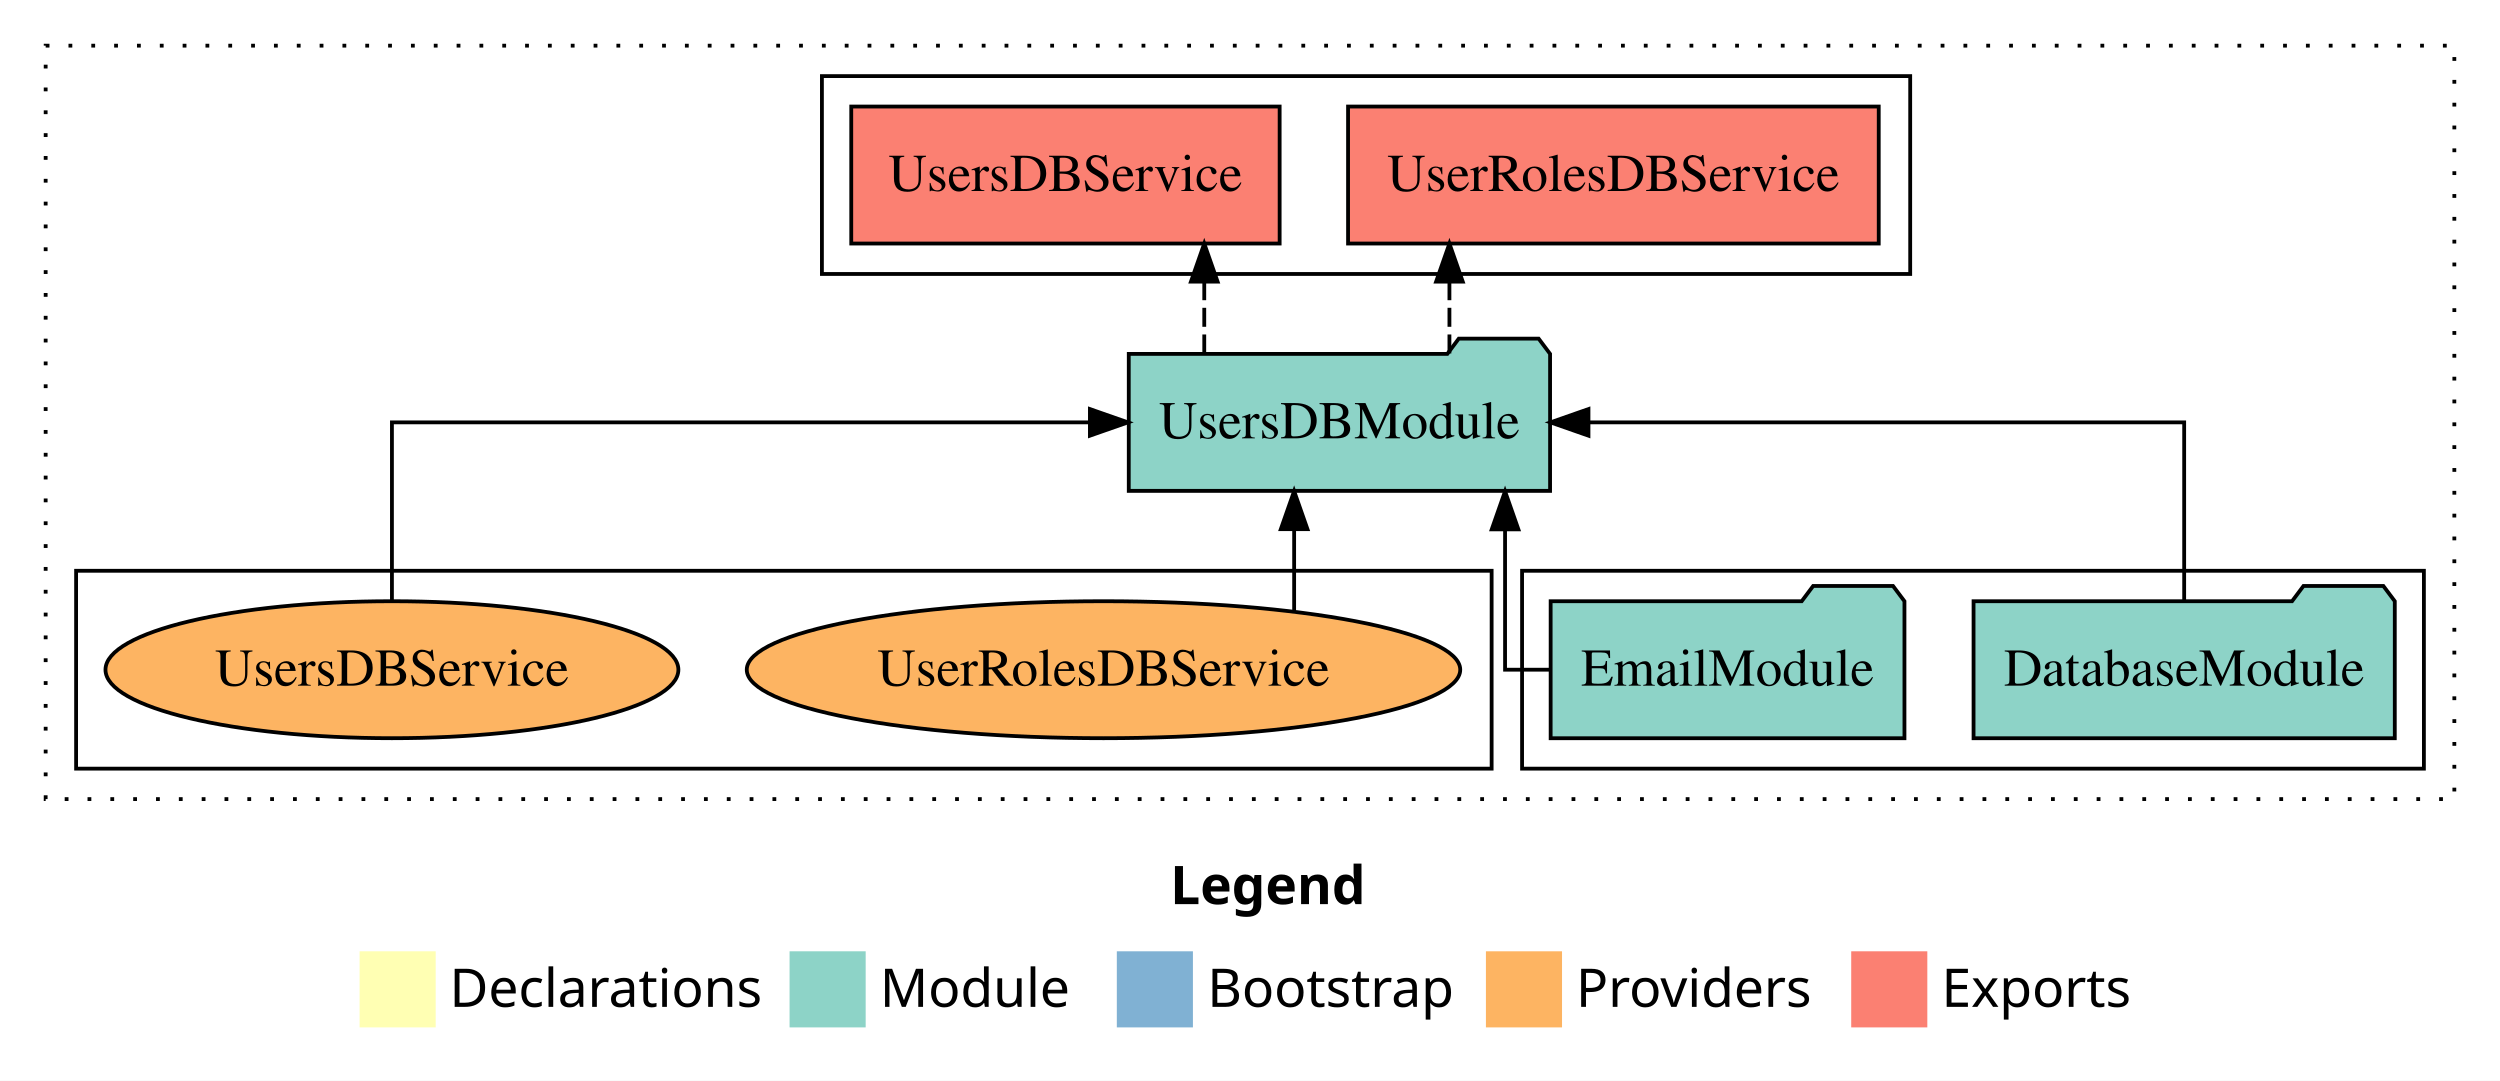
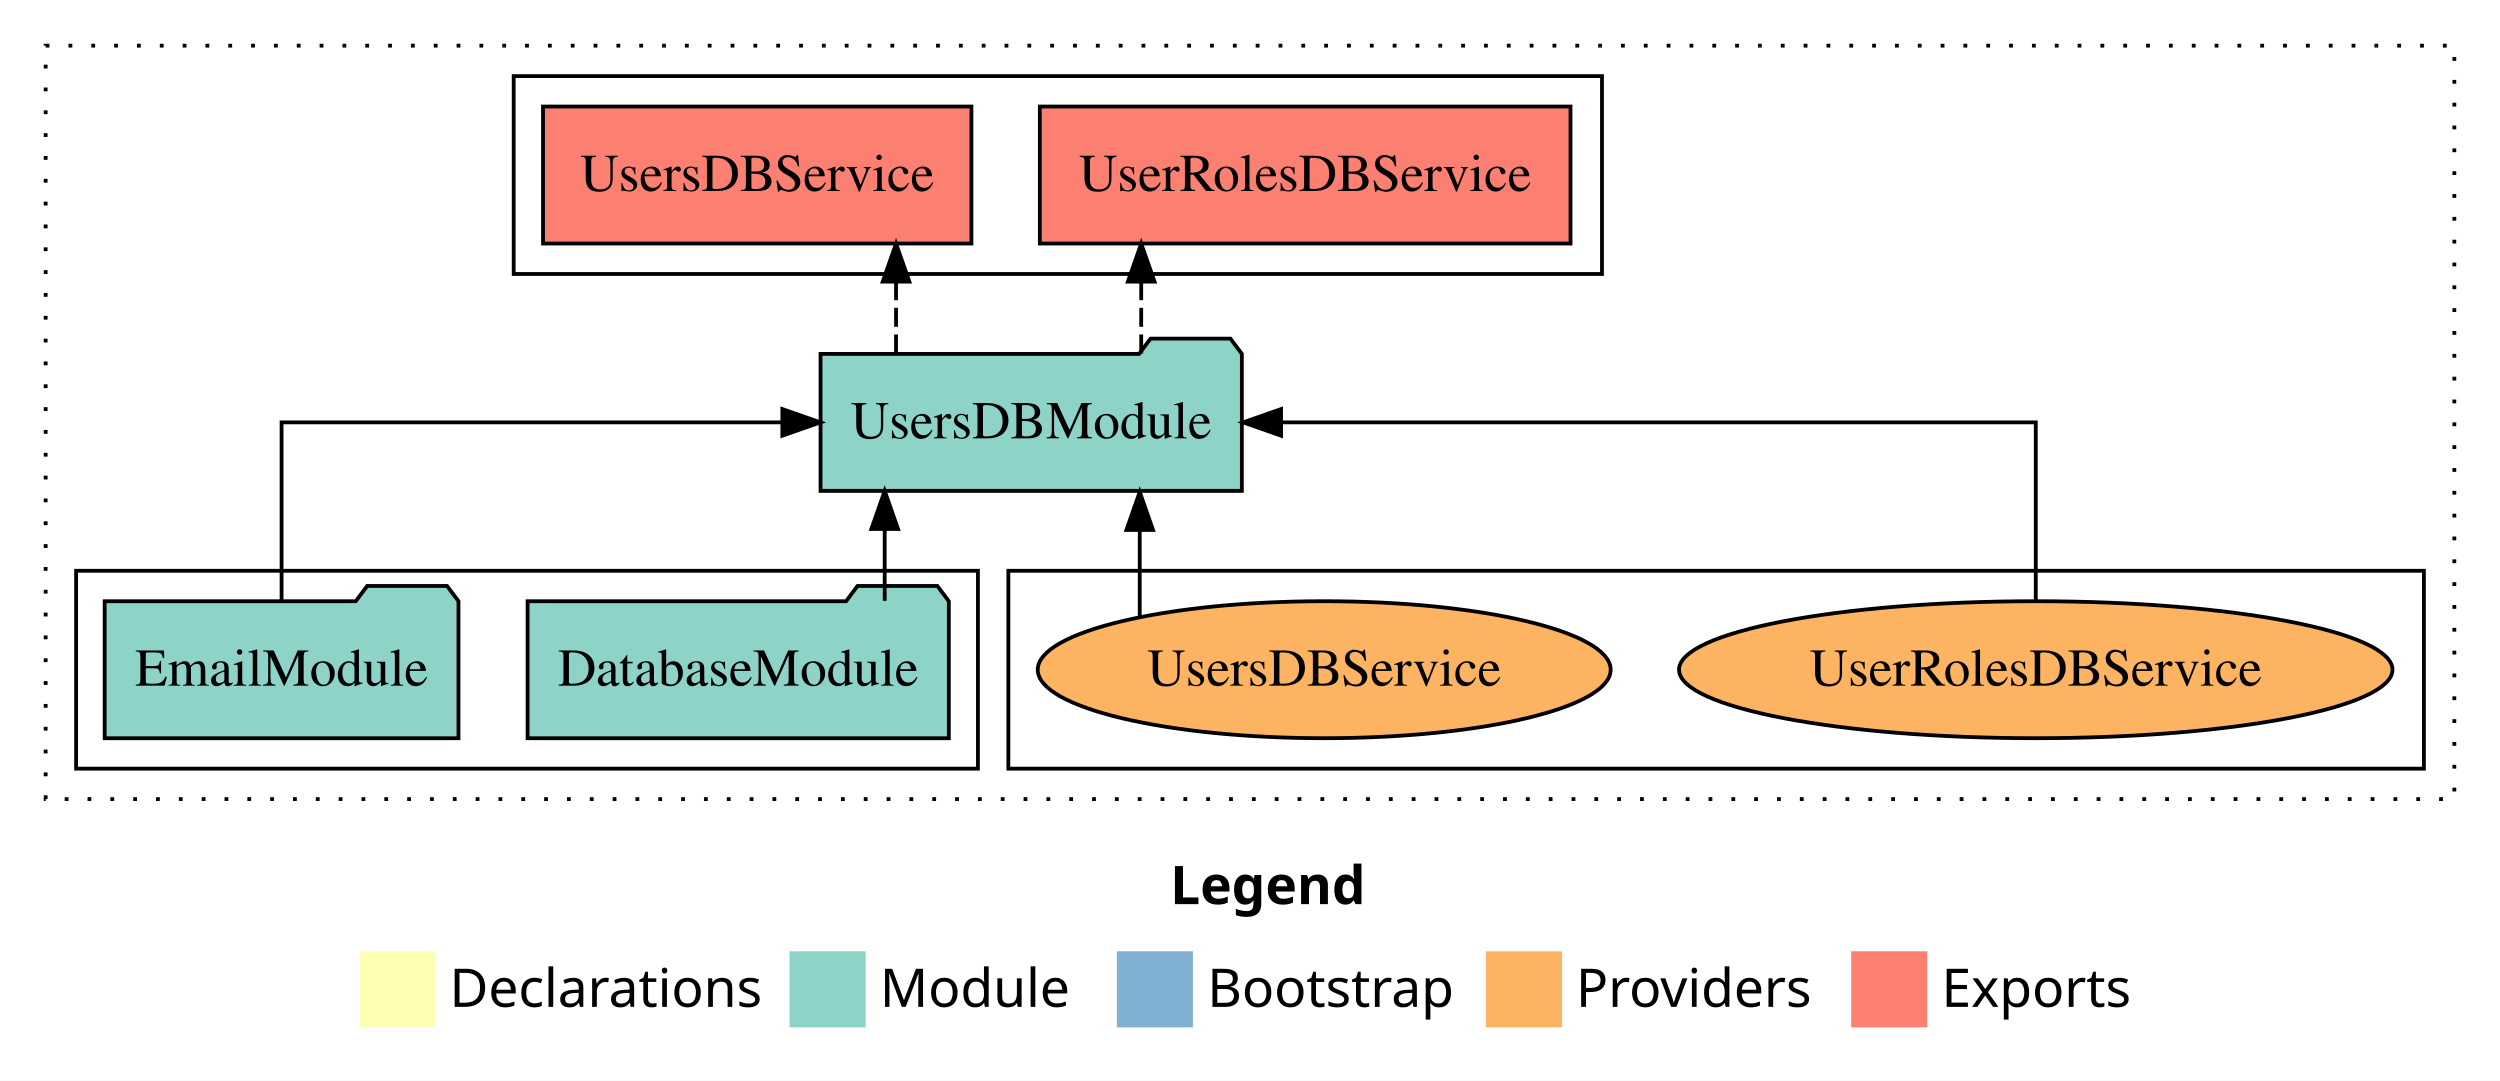
<svg xmlns="http://www.w3.org/2000/svg" width="657pt" height="284pt" viewBox="0.00 0.00 657.00 284.00">
  <g id="graph0" class="graph" transform="scale(1 1) rotate(0) translate(4 280)">
    <polygon fill="white" stroke="transparent" points="-4,4 -4,-280 653,-280 653,4 -4,4" />
    <text text-anchor="start" x="303.51" y="-42.4" font-family="Times-12" font-weight="bold" font-size="14.00">Legend</text>
    <polygon fill="#ffffb3" stroke="transparent" points="90.5,-10 90.5,-30 110.5,-30 110.5,-10 90.5,-10" />
    <text text-anchor="start" x="114.13" y="-15.4" font-family="Times-12" font-size="14.00">  Declarations</text>
    <polygon fill="#8dd3c7" stroke="transparent" points="203.5,-10 203.5,-30 223.5,-30 223.5,-10 203.5,-10" />
    <text text-anchor="start" x="227.23" y="-15.4" font-family="Times-12" font-size="14.00">  Module</text>
    <polygon fill="#80b1d3" stroke="transparent" points="289.5,-10 289.5,-30 309.5,-30 309.5,-10 289.5,-10" />
    <text text-anchor="start" x="313.28" y="-15.4" font-family="Times-12" font-size="14.00">  Bootstrap</text>
    <polygon fill="#fdb462" stroke="transparent" points="386.5,-10 386.5,-30 406.5,-30 406.5,-10 386.5,-10" />
    <text text-anchor="start" x="410.17" y="-15.4" font-family="Times-12" font-size="14.00">  Providers</text>
    <polygon fill="#fb8072" stroke="transparent" points="482.5,-10 482.5,-30 502.5,-30 502.5,-10 482.5,-10" />
    <text text-anchor="start" x="506.23" y="-15.4" font-family="Times-12" font-size="14.00">  Exports</text>
    <g id="clust1" class="cluster">
      <polygon fill="none" stroke="black" stroke-dasharray="1,5" points="8,-70 8,-268 641,-268 641,-70 8,-70" />
    </g>
-     <g id="clust3" class="cluster">
-       <polygon fill="none" stroke="black" points="396,-78 396,-130 633,-130 633,-78 396,-78" />
+     <g id="clust6" class="cluster">
+       <polygon fill="none" stroke="black" points="261,-78 261,-130 633,-130 633,-78 261,-78" />
    </g>
    <g id="clust4" class="cluster">
-       <polygon fill="none" stroke="black" points="212,-208 212,-260 498,-260 498,-208 212,-208" />
+       <polygon fill="none" stroke="black" points="131,-208 131,-260 417,-260 417,-208 131,-208" />
    </g>
-     <g id="clust6" class="cluster">
-       <polygon fill="none" stroke="black" points="16,-78 16,-130 388,-130 388,-78 16,-78" />
+     <g id="clust3" class="cluster">
+       <polygon fill="none" stroke="black" points="16,-78 16,-130 253,-130 253,-78 16,-78" />
    </g>
    <g id="node1" class="node">
-       <polygon fill="#8dd3c7" stroke="black" points="625.35,-122 622.35,-126 601.35,-126 598.35,-122 514.65,-122 514.65,-86 625.35,-86 625.35,-122" />
-       <text text-anchor="middle" x="570" y="-99.8" font-family="Times,serif" font-size="14.00">DatabaseModule</text>
+       <polygon fill="#8dd3c7" stroke="black" points="245.35,-122 242.35,-126 221.35,-126 218.35,-122 134.65,-122 134.65,-86 245.35,-86 245.35,-122" />
+       <text text-anchor="middle" x="190" y="-99.8" font-family="Times,serif" font-size="14.00">DatabaseModule</text>
    </g>
    <g id="node3" class="node">
-       <polygon fill="#8dd3c7" stroke="black" points="403.36,-187 400.36,-191 379.36,-191 376.36,-187 292.64,-187 292.64,-151 403.36,-151 403.36,-187" />
-       <text text-anchor="middle" x="348" y="-164.8" font-family="Times,serif" font-size="14.00">UsersDBModule</text>
+       <polygon fill="#8dd3c7" stroke="black" points="322.36,-187 319.36,-191 298.36,-191 295.36,-187 211.64,-187 211.64,-151 322.36,-151 322.36,-187" />
+       <text text-anchor="middle" x="267" y="-164.8" font-family="Times,serif" font-size="14.00">UsersDBModule</text>
    </g>
    <g id="edge1" class="edge">
-       <path fill="none" stroke="black" d="M570,-122.11C570,-141.34 570,-169 570,-169 570,-169 413.45,-169 413.45,-169" />
-       <polygon fill="black" stroke="black" points="413.45,-165.5 403.45,-169 413.45,-172.5 413.45,-165.5" />
+       <path fill="none" stroke="black" d="M228.5,-122.11C228.5,-122.11 228.5,-140.99 228.5,-140.99" />
+       <polygon fill="black" stroke="black" points="225,-140.99 228.5,-150.99 232,-140.99 225,-140.99" />
    </g>
    <g id="node2" class="node">
-       <polygon fill="#8dd3c7" stroke="black" points="496.49,-122 493.49,-126 472.49,-126 469.49,-122 403.51,-122 403.51,-86 496.49,-86 496.49,-122" />
-       <text text-anchor="middle" x="450" y="-99.8" font-family="Times,serif" font-size="14.00">EmailModule</text>
+       <polygon fill="#8dd3c7" stroke="black" points="116.49,-122 113.49,-126 92.49,-126 89.49,-122 23.51,-122 23.51,-86 116.49,-86 116.49,-122" />
+       <text text-anchor="middle" x="70" y="-99.8" font-family="Times,serif" font-size="14.00">EmailModule</text>
    </g>
    <g id="edge2" class="edge">
-       <path fill="none" stroke="black" d="M403.36,-104C396.41,-104 391.53,-104 391.53,-104 391.53,-104 391.53,-140.89 391.53,-140.89" />
-       <polygon fill="black" stroke="black" points="388.03,-140.89 391.53,-150.89 395.03,-140.89 388.03,-140.89" />
+       <path fill="none" stroke="black" d="M70,-122.11C70,-141.34 70,-169 70,-169 70,-169 201.6,-169 201.6,-169" />
+       <polygon fill="black" stroke="black" points="201.6,-172.5 211.6,-169 201.6,-165.5 201.6,-172.5" />
    </g>
    <g id="node4" class="node">
-       <polygon fill="#fb8072" stroke="black" points="489.73,-252 350.27,-252 350.27,-216 489.73,-216 489.73,-252" />
-       <text text-anchor="middle" x="420" y="-229.8" font-family="Times,serif" font-size="14.00">UserRolesDBService </text>
+       <polygon fill="#fb8072" stroke="black" points="408.73,-252 269.27,-252 269.27,-216 408.73,-216 408.73,-252" />
+       <text text-anchor="middle" x="339" y="-229.8" font-family="Times,serif" font-size="14.00">UserRolesDBService </text>
    </g>
    <g id="edge3" class="edge">
-       <path fill="none" stroke="black" stroke-dasharray="5,2" d="M376.91,-187.11C376.91,-187.11 376.91,-205.99 376.91,-205.99" />
-       <polygon fill="black" stroke="black" points="373.41,-205.99 376.91,-215.99 380.41,-205.99 373.41,-205.99" />
+       <path fill="none" stroke="black" stroke-dasharray="5,2" d="M295.91,-187.11C295.91,-187.11 295.91,-205.99 295.91,-205.99" />
+       <polygon fill="black" stroke="black" points="292.41,-205.99 295.91,-215.99 299.41,-205.99 292.41,-205.99" />
    </g>
    <g id="node5" class="node">
-       <polygon fill="#fb8072" stroke="black" points="332.29,-252 219.71,-252 219.71,-216 332.29,-216 332.29,-252" />
-       <text text-anchor="middle" x="276" y="-229.8" font-family="Times,serif" font-size="14.00">UsersDBService </text>
+       <polygon fill="#fb8072" stroke="black" points="251.29,-252 138.71,-252 138.71,-216 251.29,-216 251.29,-252" />
+       <text text-anchor="middle" x="195" y="-229.8" font-family="Times,serif" font-size="14.00">UsersDBService </text>
    </g>
    <g id="edge4" class="edge">
-       <path fill="none" stroke="black" stroke-dasharray="5,2" d="M312.48,-187.11C312.48,-187.11 312.48,-205.99 312.48,-205.99" />
-       <polygon fill="black" stroke="black" points="308.98,-205.99 312.48,-215.99 315.98,-205.99 308.98,-205.99" />
+       <path fill="none" stroke="black" stroke-dasharray="5,2" d="M231.48,-187.11C231.48,-187.11 231.48,-205.99 231.48,-205.99" />
+       <polygon fill="black" stroke="black" points="227.98,-205.99 231.48,-215.99 234.98,-205.99 227.98,-205.99" />
    </g>
    <g id="node6" class="node">
-       <ellipse fill="#fdb462" stroke="black" cx="286" cy="-104" rx="93.75" ry="18" />
-       <text text-anchor="middle" x="286" y="-99.8" font-family="Times,serif" font-size="14.00">UserRolesDBService</text>
+       <ellipse fill="#fdb462" stroke="black" cx="531" cy="-104" rx="93.75" ry="18" />
+       <text text-anchor="middle" x="531" y="-99.8" font-family="Times,serif" font-size="14.00">UserRolesDBService</text>
    </g>
    <g id="edge5" class="edge">
-       <path fill="none" stroke="black" d="M336.1,-119.4C336.1,-119.4 336.1,-140.94 336.1,-140.94" />
-       <polygon fill="black" stroke="black" points="332.6,-140.94 336.1,-150.94 339.6,-140.94 332.6,-140.94" />
+       <path fill="none" stroke="black" d="M531,-122.11C531,-141.34 531,-169 531,-169 531,-169 332.67,-169 332.67,-169" />
+       <polygon fill="black" stroke="black" points="332.67,-165.5 322.67,-169 332.66,-172.5 332.67,-165.5" />
    </g>
    <g id="node7" class="node">
-       <ellipse fill="#fdb462" stroke="black" cx="99" cy="-104" rx="75.28" ry="18" />
-       <text text-anchor="middle" x="99" y="-99.8" font-family="Times,serif" font-size="14.00">UsersDBService</text>
+       <ellipse fill="#fdb462" stroke="black" cx="344" cy="-104" rx="75.28" ry="18" />
+       <text text-anchor="middle" x="344" y="-99.8" font-family="Times,serif" font-size="14.00">UsersDBService</text>
    </g>
    <g id="edge6" class="edge">
-       <path fill="none" stroke="black" d="M99,-122.11C99,-141.34 99,-169 99,-169 99,-169 282.43,-169 282.43,-169" />
-       <polygon fill="black" stroke="black" points="282.43,-172.5 292.43,-169 282.43,-165.5 282.43,-172.5" />
+       <path fill="none" stroke="black" d="M295.52,-118.1C295.52,-118.1 295.52,-140.72 295.52,-140.72" />
+       <polygon fill="black" stroke="black" points="292.02,-140.72 295.52,-150.72 299.02,-140.72 292.02,-140.72" />
    </g>
  </g>
</svg>
